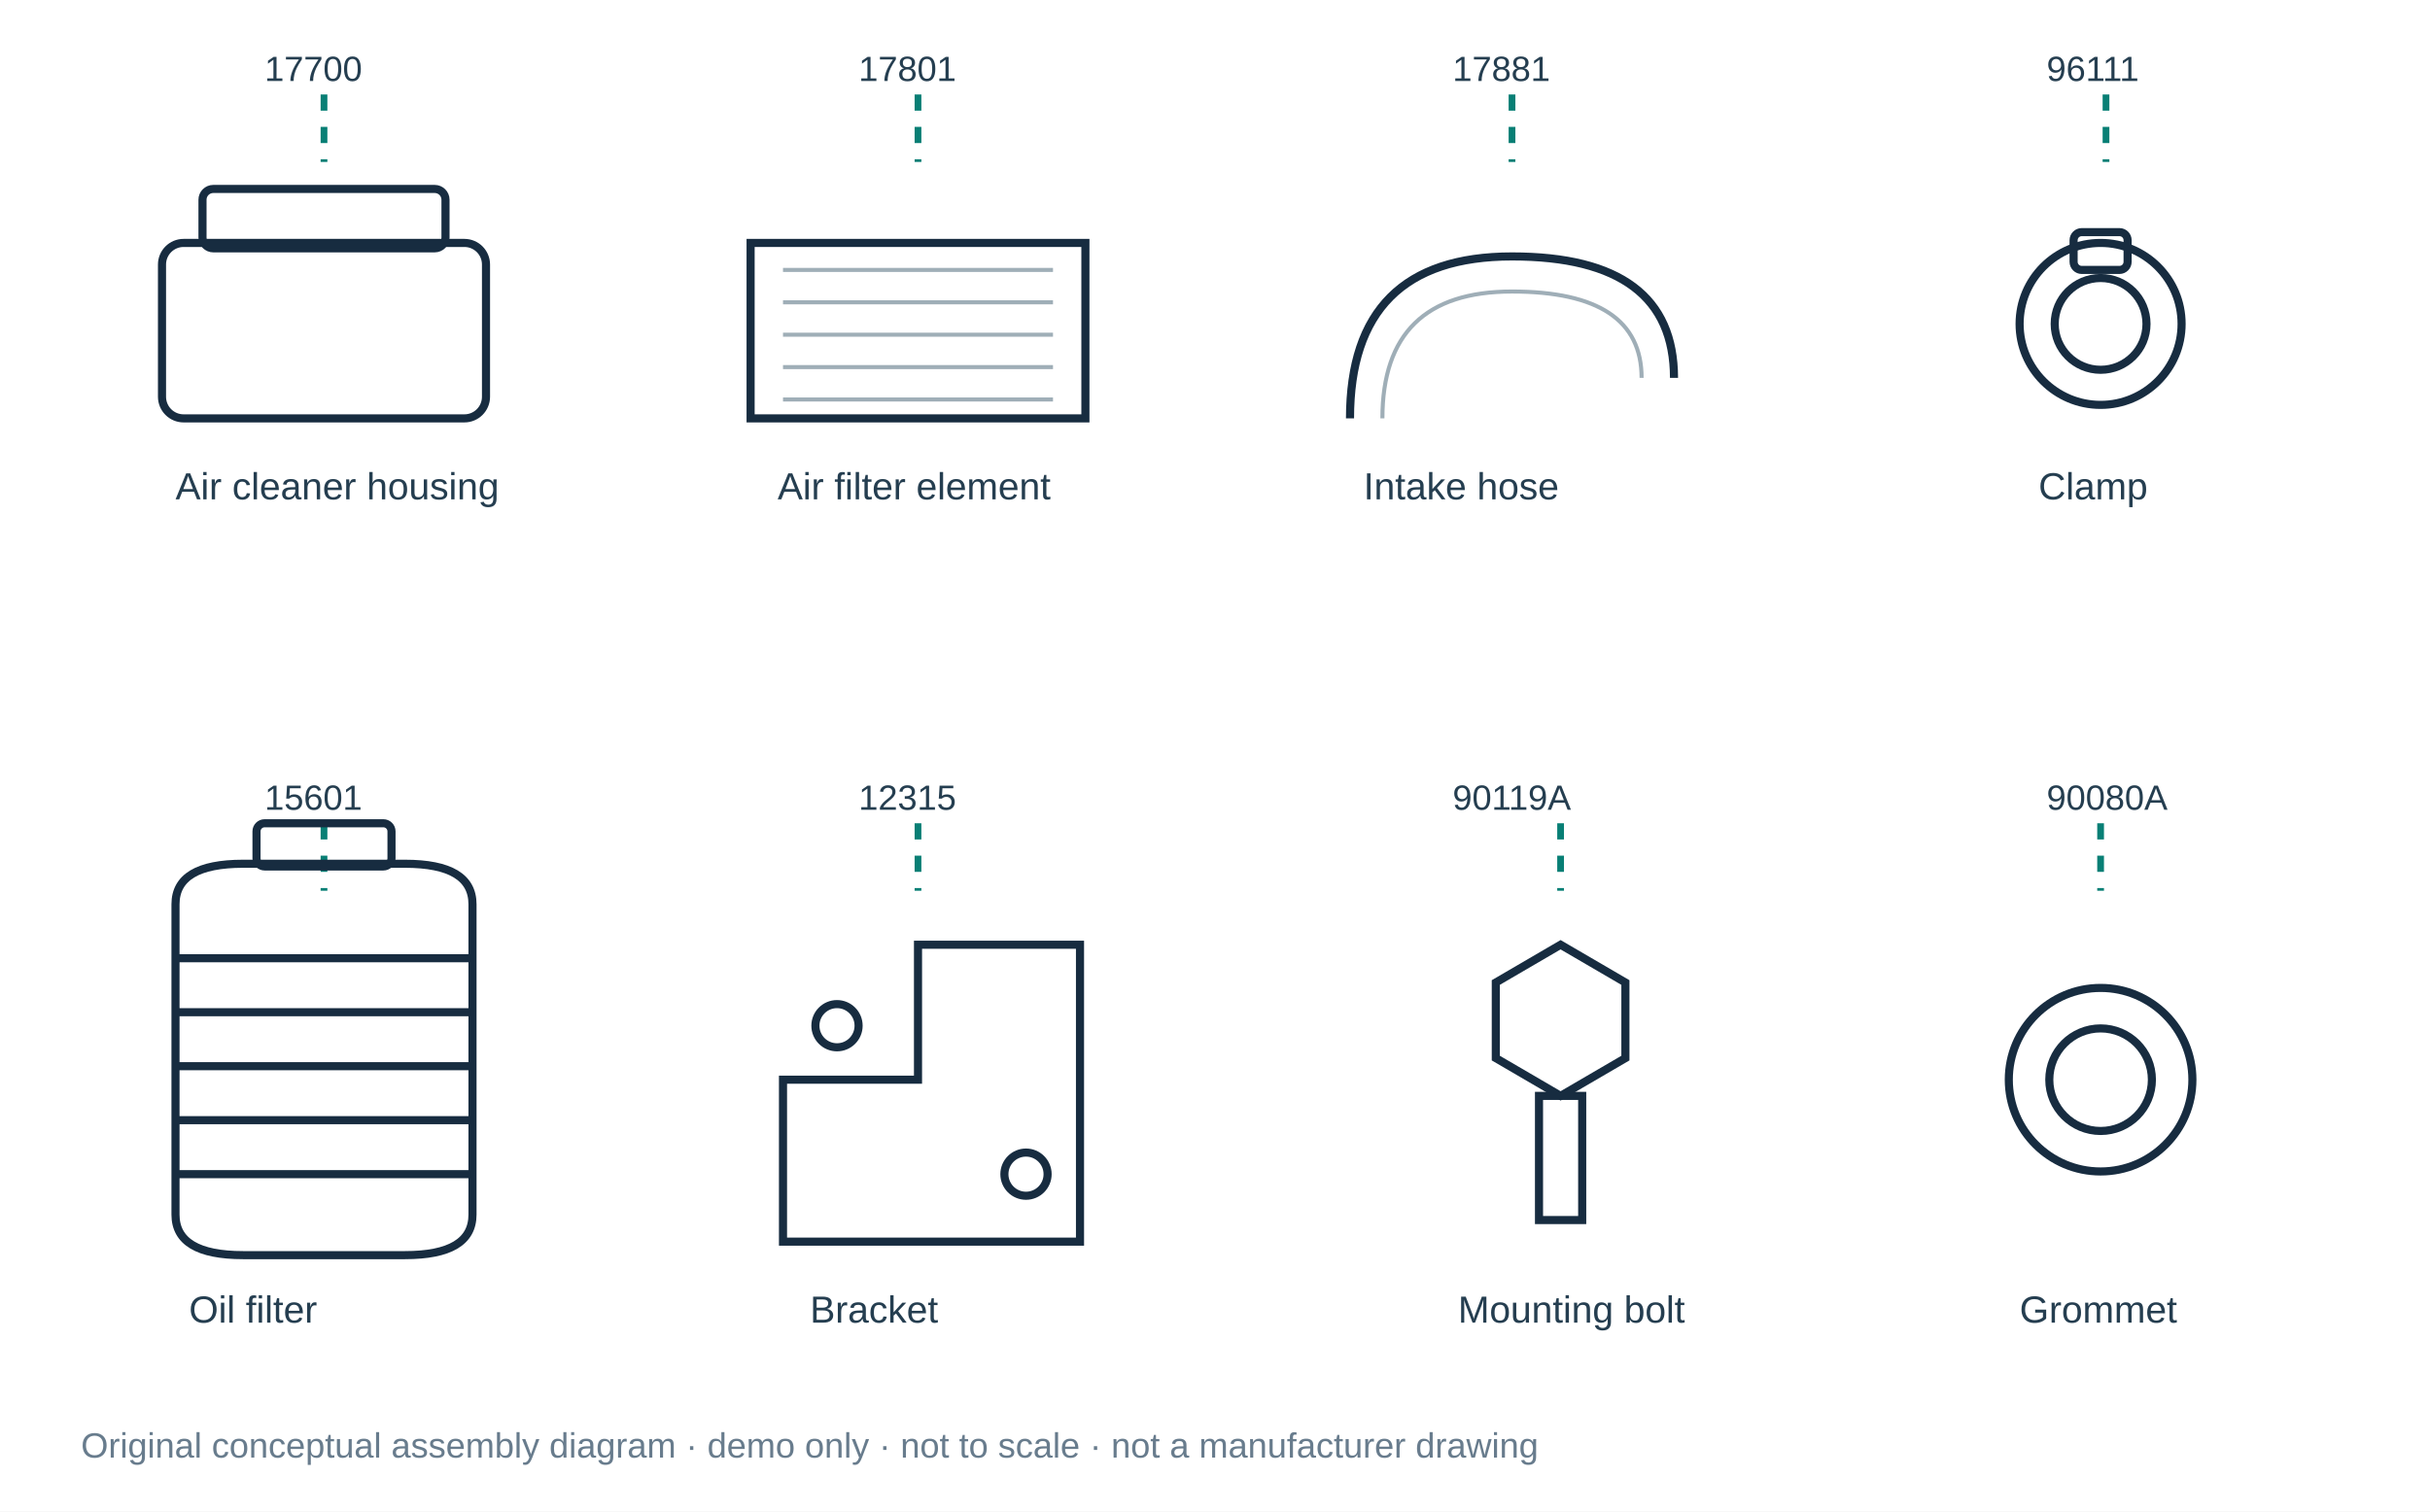
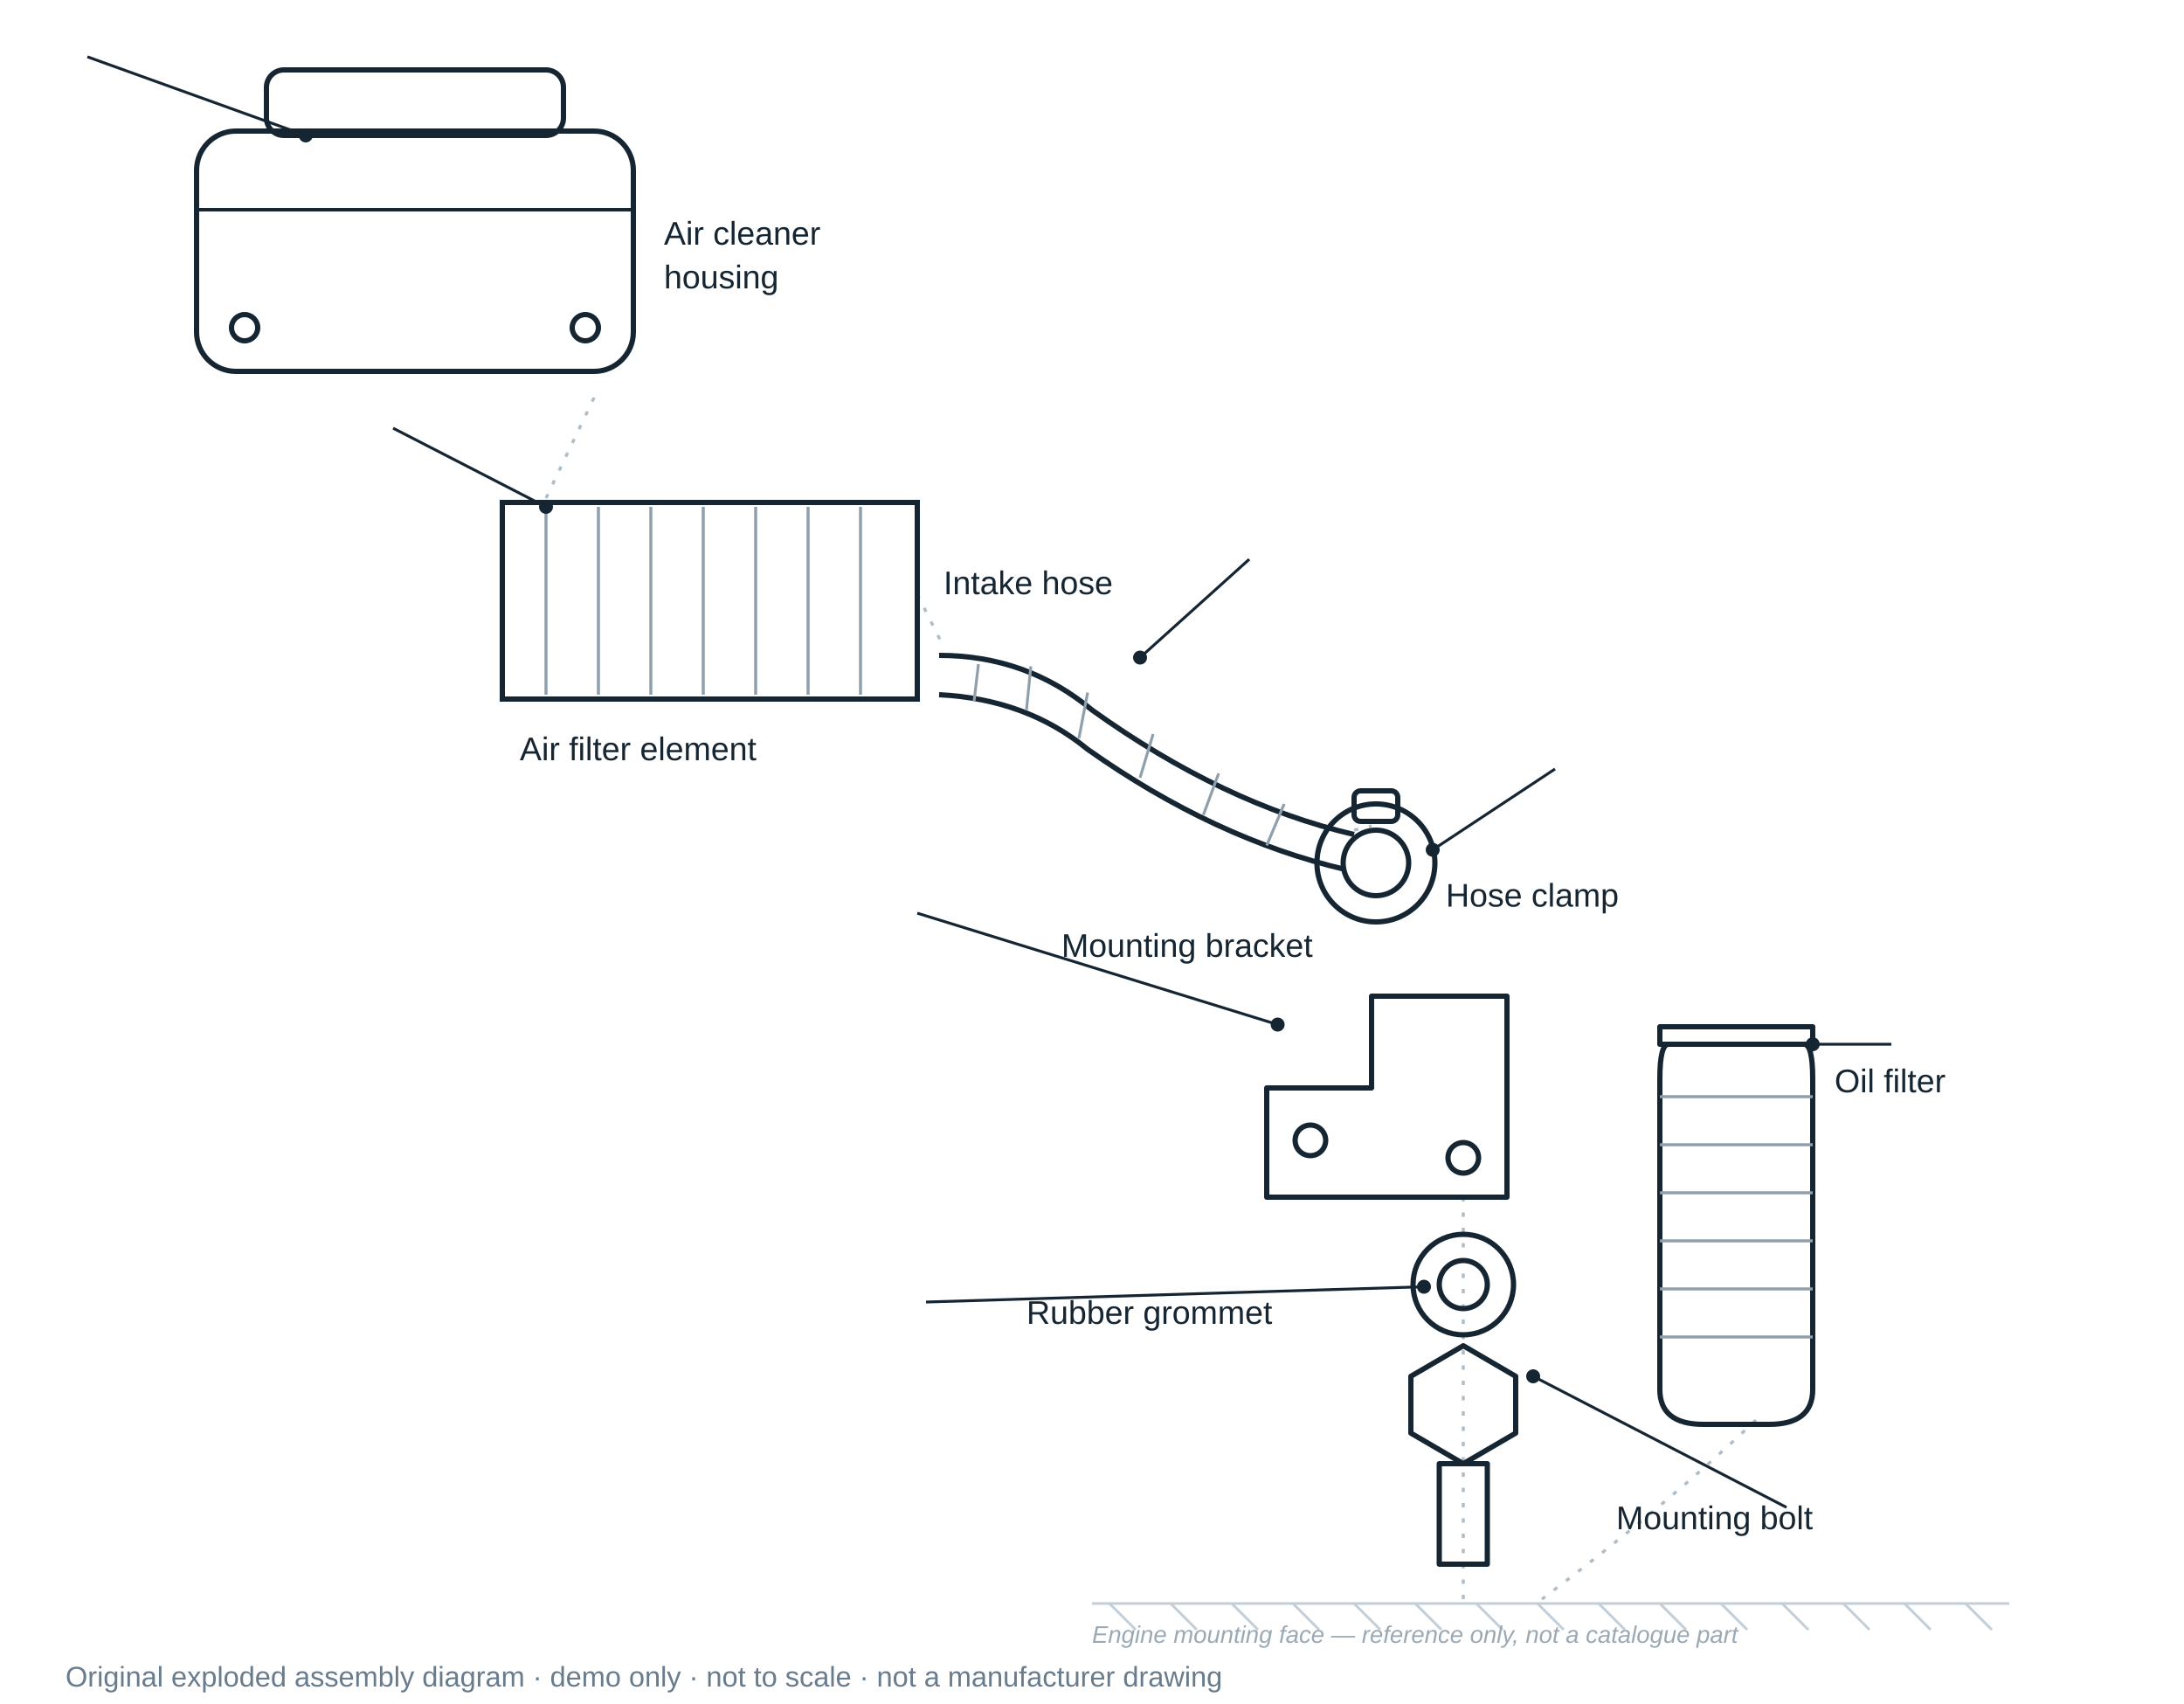
- <svg xmlns="http://www.w3.org/2000/svg" viewBox="0 0 900 560">
-   <rect width="900" height="560" fill="white" />
-   <g font-family="Arial,sans-serif" fill="#253e50" font-size="13">
-     <text x="98" y="30">17700</text>
-     <text x="318" y="30">17801</text>
-     <text x="538" y="30">17881</text>
-     <text x="758" y="30">96111</text>
-     <text x="98" y="300">15601</text>
-     <text x="318" y="300">12315</text>
-     <text x="538" y="300">90119A</text>
-     <text x="758" y="300">90080A</text>
+ <svg xmlns="http://www.w3.org/2000/svg" viewBox="0 0 1000 780">
+   <rect width="1000" height="780" fill="#ffffff" />
+   <g fill="none" stroke="#aebdc8" stroke-width="1.4" stroke-dasharray="2 5">
+     <path d="M272,182 L250,228" />
+     <path d="M420,272 L432,296" />
+     <path d="M620,380 L628,378" />
+     <path d="M670,548 V732" />
+     <path d="M804,650 Q762,690 706,732" />
  </g>
-   <g fill="none" stroke="#087f75" stroke-width="2.5" stroke-dasharray="6 6">
-     <path d="M120 35V60" />
-     <path d="M340 35V60" />
-     <path d="M560 35V60" />
-     <path d="M780 35V60" />
-     <path d="M120 305V330" />
-     <path d="M340 305V330" />
-     <path d="M578 305V330" />
-     <path d="M778 305V330" />
+   <g stroke="#c3cfd8" stroke-width="1.2">
+     <line x1="500" y1="734" x2="920" y2="734" />
+     <path d="M508,734 L520,746 M536,734 L548,746 M564,734 L576,746 M592,734 L604,746 M620,734 L632,746 M648,734 L660,746 M676,734 L688,746 M704,734 L716,746 M732,734 L744,746 M760,734 L772,746 M788,734 L800,746 M816,734 L828,746 M844,734 L856,746 M872,734 L884,746 M900,734 L912,746" />
  </g>
-   <g fill="none" stroke="#172c40" stroke-width="3">
-     <rect x="60" y="90" width="120" height="65" rx="8" />
-     <rect x="75" y="70" width="90" height="22" rx="4" />
-     <rect x="278" y="90" width="124" height="65" />
-     <path d="M290 100L390 100M290 112L390 112M290 124L390 124M290 136L390 136M290 148L390 148" stroke="#9faeb7" stroke-width="1.5" />
-     <path d="M500 155Q500 95 560 95Q620 95 620 140" />
-     <path d="M512 155Q512 108 560 108Q608 108 608 140" stroke="#9faeb7" stroke-width="1.5" />
-     <circle cx="778" cy="120" r="30" />
-     <circle cx="778" cy="120" r="17" />
-     <rect x="768" y="86" width="20" height="14" rx="3" />
-     <path d="M65 335Q65 320 90 320H150Q175 320 175 335V450Q175 465 150 465H90Q65 465 65 450Z" />
-     <path d="M65 355H175M65 375H175M65 395H175M65 415H175M65 435H175" />
-     <rect x="95" y="305" width="50" height="16" rx="3" />
-     <path d="M290 460V400H340V350H400V460Z" />
-     <circle cx="310" cy="380" r="8" />
-     <circle cx="380" cy="435" r="8" />
-     <path d="M578 350L602 364V392L578 406L554 392V364Z" />
-     <rect x="570" y="406" width="16" height="46" />
-     <circle cx="778" cy="400" r="34" />
-     <circle cx="778" cy="400" r="19" />
+   <text x="500" y="752" font-family="Arial,sans-serif" font-size="11" font-style="italic" fill="#9aa9b3">Engine mounting face — reference only, not a catalogue part</text>
+   <g fill="none" stroke="#152532" stroke-width="2.4" stroke-linejoin="round">
+     <rect x="90" y="60" width="200" height="110" rx="18" />
+     <rect x="122" y="32" width="136" height="30" rx="8" />
+     <path d="M90,96 H290" stroke-width="1.6" />
+     <circle cx="112" cy="150" r="6" />
+     <circle cx="268" cy="150" r="6" />
  </g>
-   <g font-family="Arial,sans-serif" fill="#253e50" font-size="14">
-     <text x="65" y="185">Air cleaner housing</text>
-     <text x="288" y="185">Air filter element</text>
-     <text x="505" y="185">Intake hose</text>
-     <text x="755" y="185">Clamp</text>
-     <text x="70" y="490">Oil filter</text>
-     <text x="300" y="490">Bracket</text>
-     <text x="540" y="490">Mounting bolt</text>
-     <text x="748" y="490">Grommet</text>
+   <text x="304" y="112" font-family="Arial,sans-serif" font-size="15" fill="#152532">Air cleaner</text>
+   <text x="304" y="132" font-family="Arial,sans-serif" font-size="15" fill="#152532">housing</text>
+   <g fill="none" stroke="#152532" stroke-width="2.4">
+     <rect x="230" y="230" width="190" height="90" />
+     <g stroke="#8fa0ac" stroke-width="1.4">
+       <path d="M250,232 V318" />
+       <path d="M274,232 V318" />
+       <path d="M298,232 V318" />
+       <path d="M322,232 V318" />
+       <path d="M346,232 V318" />
+       <path d="M370,232 V318" />
+       <path d="M394,232 V318" />
+     </g>
  </g>
-   <text x="30" y="540" font-family="Arial,sans-serif" font-size="13" fill="#687c8d">Original conceptual assembly diagram · demo only · not to scale · not a manufacturer drawing</text>
+   <text x="238" y="348" font-family="Arial,sans-serif" font-size="15" fill="#152532">Air filter element</text>
+   <g fill="none" stroke="#152532" stroke-width="2.4">
+     <path d="M430,300 Q470,300 500,325 Q560,368 620,382" />
+     <path d="M430,318 Q470,320 498,343 Q556,384 616,398" />
+     <g stroke="#8fa0ac" stroke-width="1.3">
+       <path d="M448,304 L446,321" />
+       <path d="M472,305 L470,325" />
+       <path d="M498,317 L494,338" />
+       <path d="M528,336 L522,356" />
+       <path d="M558,354 L551,373" />
+       <path d="M588,368 L580,387" />
+     </g>
+   </g>
+   <text x="432" y="272" font-family="Arial,sans-serif" font-size="15" fill="#152532">Intake hose</text>
+   <g fill="none" stroke="#152532" stroke-width="2.4">
+     <circle cx="630" cy="395" r="27" />
+     <circle cx="630" cy="395" r="15" />
+     <rect x="620" y="362" width="20" height="14" rx="3" />
+   </g>
+   <text x="662" y="415" font-family="Arial,sans-serif" font-size="15" fill="#152532">Hose clamp</text>
+   <g fill="none" stroke="#152532" stroke-width="2.4" stroke-linejoin="round">
+     <path d="M580,548 V498 H628 V456 H690 V548 Z" />
+     <circle cx="600" cy="522" r="7" />
+     <circle cx="670" cy="530" r="7" />
+   </g>
+   <text x="486" y="438" font-family="Arial,sans-serif" font-size="15" fill="#152532">Mounting bracket</text>
+   <g fill="none" stroke="#152532" stroke-width="2.4">
+     <circle cx="670" cy="588" r="23" />
+     <circle cx="670" cy="588" r="11" />
+   </g>
+   <text x="470" y="606" font-family="Arial,sans-serif" font-size="15" fill="#152532">Rubber grommet</text>
+   <g fill="none" stroke="#152532" stroke-width="2.4" stroke-linejoin="round">
+     <path d="M670,616 L694,630 V656 L670,670 L646,656 V630 Z" />
+     <rect x="659" y="670" width="22" height="46" />
+   </g>
+   <text x="740" y="700" font-family="Arial,sans-serif" font-size="15" fill="#152532">Mounting bolt</text>
+   <g fill="none" stroke="#152532" stroke-width="2.4" stroke-linejoin="round">
+     <path d="M760,470 H830 V478 H760 Z" />
+     <path d="M764,478 Q760,478 760,494 V636 Q760,652 780,652 H810 Q830,652 830,636 V494 Q830,478 826,478 Z" />
+     <g stroke="#8fa0ac" stroke-width="1.4">
+       <path d="M760,502 H830" />
+       <path d="M760,524 H830" />
+       <path d="M760,546 H830" />
+       <path d="M760,568 H830" />
+       <path d="M760,590 H830" />
+       <path d="M760,612 H830" />
+     </g>
+   </g>
+   <text x="840" y="500" font-family="Arial,sans-serif" font-size="15" fill="#152532">Oil filter</text>
+   <g stroke="#152532" stroke-width="1.3">
+     <path d="M40,26 L140,62" />
+     <path d="M180,196 L250,232" />
+     <path d="M572,256 L522,301" />
+     <path d="M712,352 L656,389" />
+     <path d="M420,418 L585,469" />
+     <path d="M424,596 L652,589" />
+     <path d="M818,690 L702,630" />
+     <path d="M866,478 L830,478" />
+   </g>
+   <g fill="#152532">
+     <circle cx="140" cy="62" r="3.2" />
+     <circle cx="250" cy="232" r="3.2" />
+     <circle cx="522" cy="301" r="3.2" />
+     <circle cx="656" cy="389" r="3.2" />
+     <circle cx="585" cy="469" r="3.2" />
+     <circle cx="652" cy="589" r="3.2" />
+     <circle cx="702" cy="630" r="3.2" />
+     <circle cx="830" cy="478" r="3.2" />
+   </g>
+   <text x="30" y="772" font-family="Arial,sans-serif" font-size="13" fill="#687c8d">Original exploded assembly diagram · demo only · not to scale · not a manufacturer drawing</text>
</svg>
